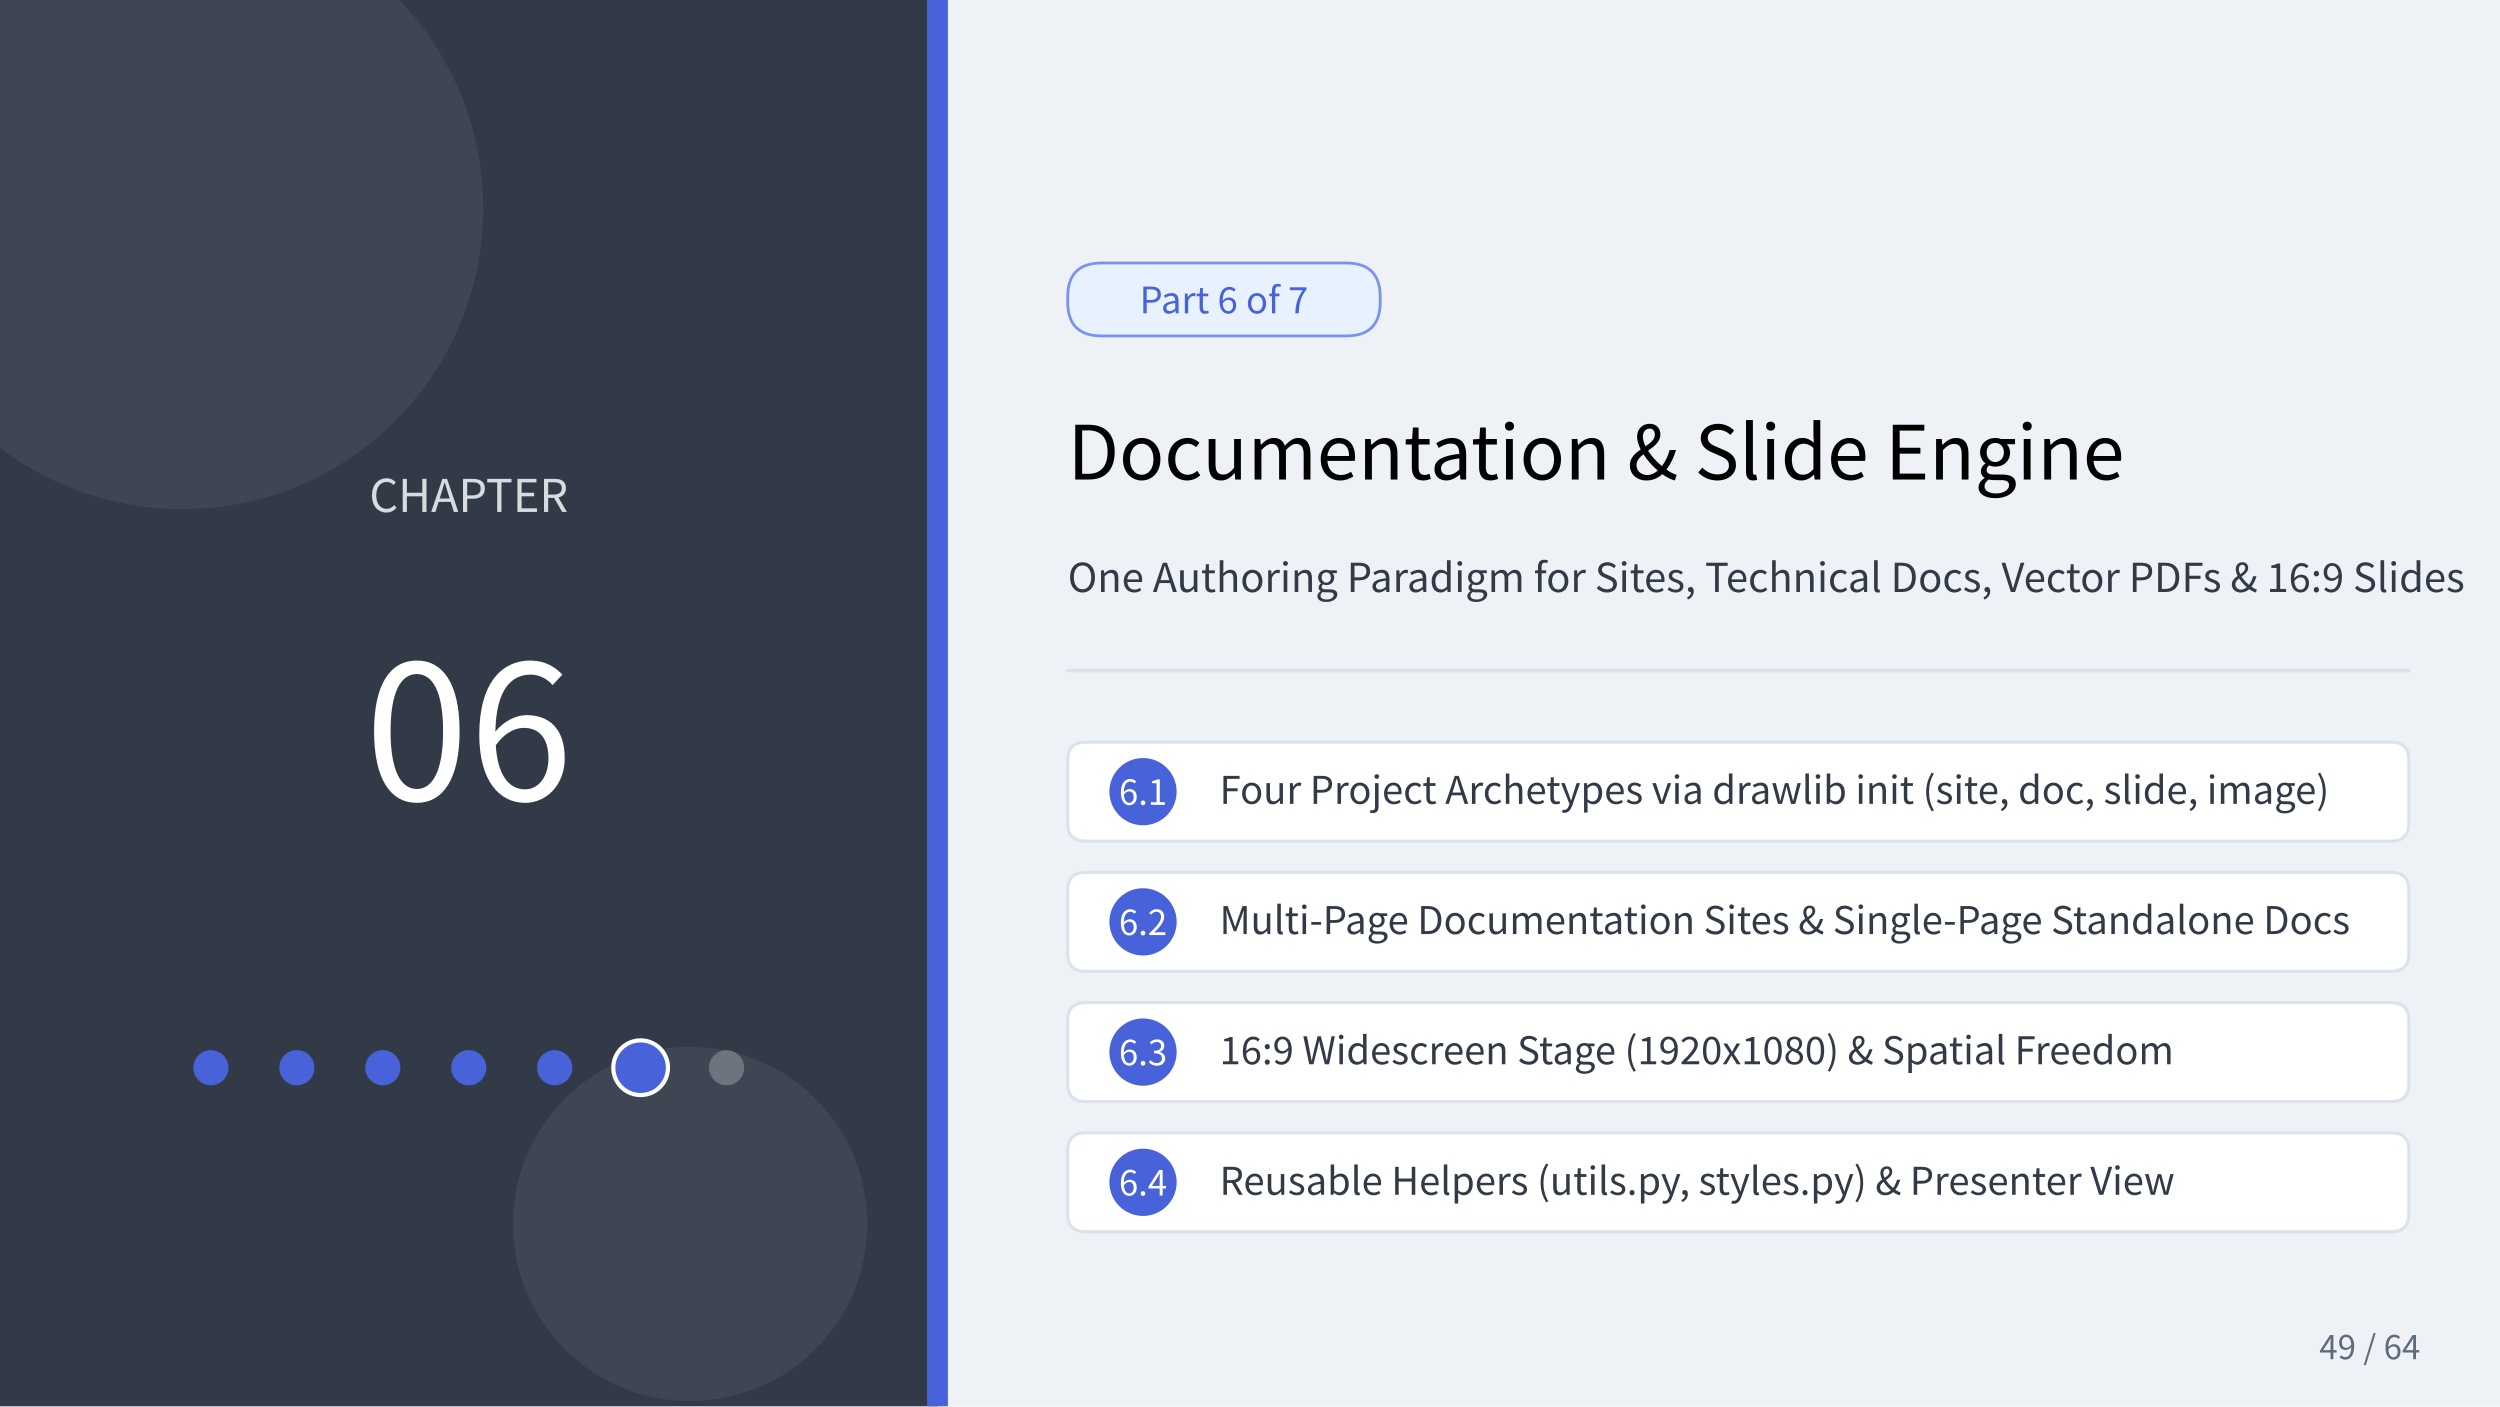
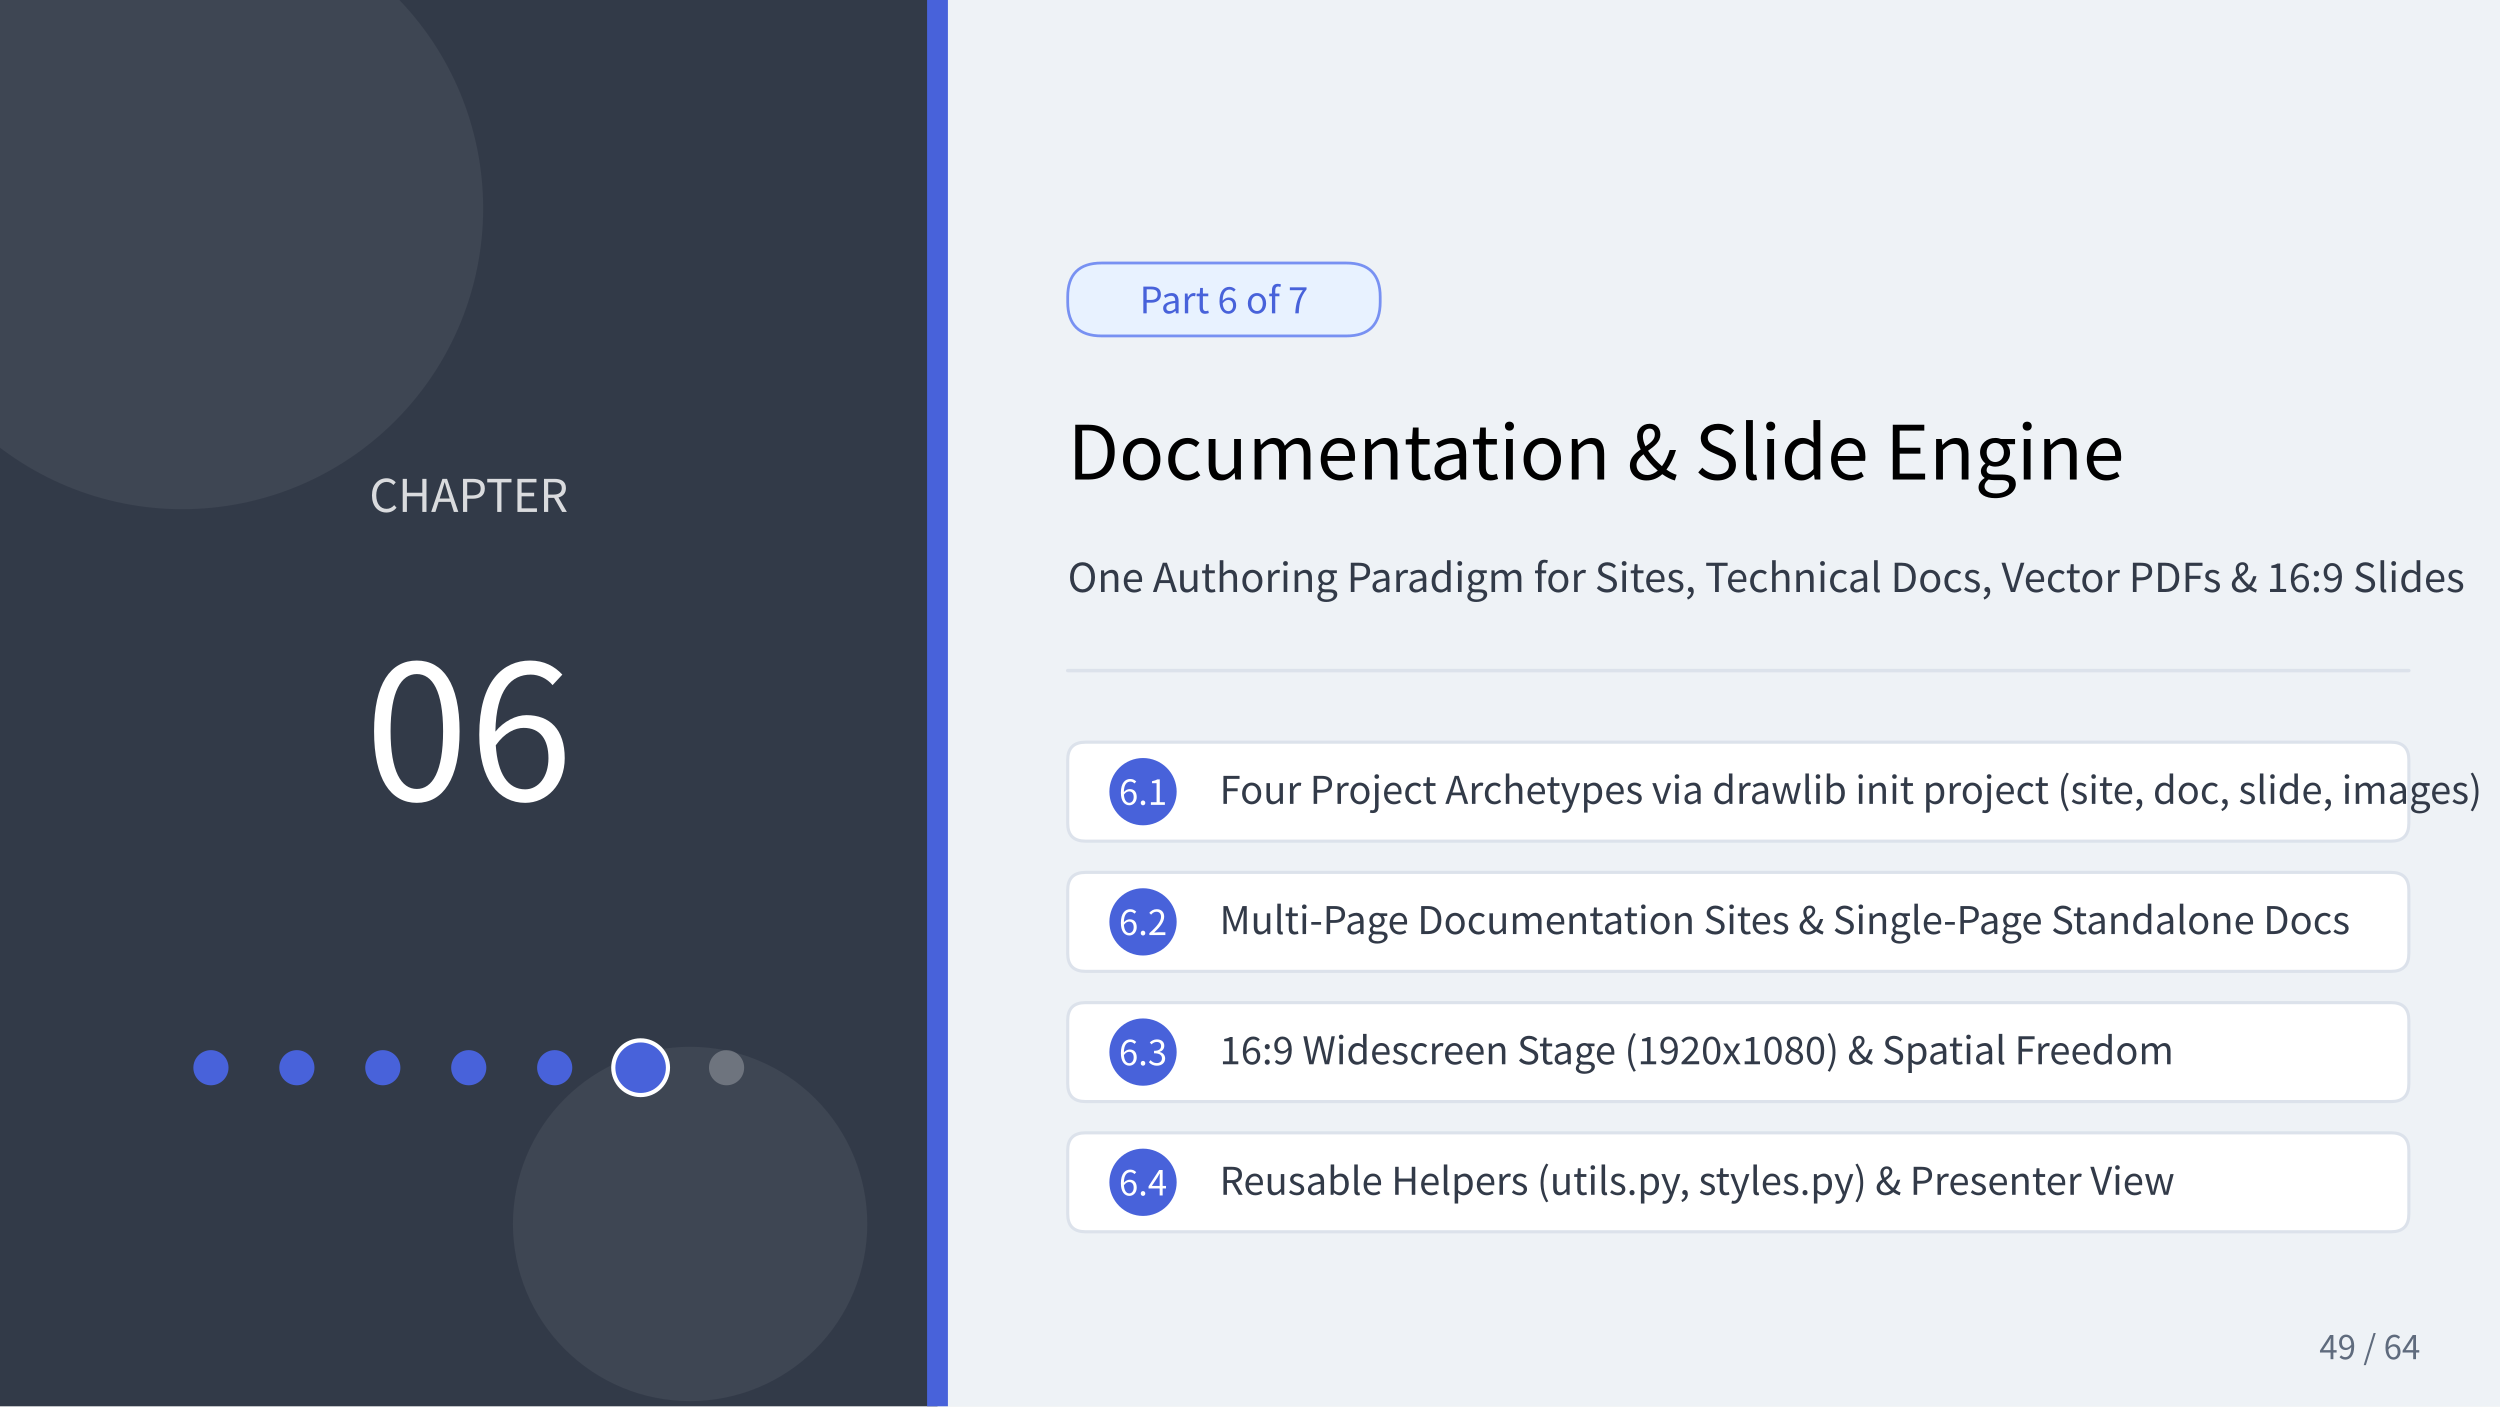
<svg xmlns="http://www.w3.org/2000/svg" width="720pt" height="405pt" viewBox="0 0 720 405" version="1.1">
  <defs>
    <style type="text/css">*{stroke-linejoin: round; stroke-linecap: butt}</style>
  </defs>
  <g id="figure_1">
    <g id="patch_1">
      <path d="M 0 405  L 720 405  L 720 0  L 0 0  z " style="fill: #ffffff" />
    </g>
    <g id="axes_1">
      <g id="patch_2">
        <path d="M 270 405  L 270 0  L 720 0  L 720 405  z " clip-path="url(#p6494dea2b6)" style="fill: #eef2f6" />
      </g>
      <g id="patch_3">
        <path d="M 0 405  L 0 0  L 270 0  L 270 405  z " clip-path="url(#p6494dea2b6)" style="fill: #323a48" />
      </g>
      <g id="patch_4">
        <path d="M 52.5 146.25  C 75.374 146.25 97.314 137.162 113.488 120.988  C 129.662 104.814 138.75 82.874 138.75 60  C 138.75 37.126 129.662 15.186 113.488 -0.988  C 97.314 -17.162 75.374 -26.25 52.5 -26.25  C 29.626 -26.25 7.686 -17.162 -8.488 -0.988  C -24.662 15.186 -33.75 37.126 -33.75 60  C -33.75 82.874 -24.662 104.814 -8.488 120.988  C 7.686 137.162 29.626 146.25 52.5 146.25  z " clip-path="url(#p6494dea2b6)" style="fill: #ffffff; opacity: 0.06; stroke: #ffffff; stroke-width: 0.8; stroke-linejoin: miter" />
      </g>
      <g id="patch_5">
        <path d="M 198.75 403.125  C 212.176 403.125 225.054 397.791 234.547 388.297  C 244.041 378.804 249.375 365.926 249.375 352.5  C 249.375 339.074 244.041 326.196 234.547 316.703  C 225.054 307.209 212.176 301.875 198.75 301.875  C 185.324 301.875 172.446 307.209 162.953 316.703  C 153.459 326.196 148.125 339.074 148.125 352.5  C 148.125 365.926 153.459 378.804 162.953 388.297  C 172.446 397.791 185.324 403.125 198.75 403.125  z " clip-path="url(#p6494dea2b6)" style="fill: #ffffff; opacity: 0.06; stroke: #ffffff; stroke-width: 0.8; stroke-linejoin: miter" />
      </g>
      <g id="patch_6">
        <path d="M 267 405  L 267 0  L 273 0  L 273 405  z " clip-path="url(#p6494dea2b6)" style="fill: #4862da" />
      </g>
      <g id="text_1">
        <g clip-path="url(#p6494dea2b6)">
          <text style="font-size: 13px; font-family: 'drawlib-cjk-japanese-noto-sans-bold', 'Noto Sans CJK JP'; text-anchor: middle; fill: #ffffff; opacity: 0.82" x="135" y="147.44" transform="rotate(-0 135 147.44)">CHAPTER</text>
        </g>
      </g>
      <g id="text_2">
        <g clip-path="url(#p6494dea2b6)">
          <text style="font-size: 54px; font-family: 'drawlib-cjk-japanese-noto-sans-bold', 'Noto Sans CJK JP'; text-anchor: middle; fill: #ffffff" x="135" y="230.52" transform="rotate(-0 135 230.52)">06</text>
        </g>
      </g>
      <g id="patch_7">
        <path d="M 60.75 312.562  C 62.093 312.562 63.38 312.029 64.33 311.08  C 65.279 310.13 65.812 308.843 65.812 307.5  C 65.812 306.157 65.279 304.87 64.33 303.92  C 63.38 302.971 62.093 302.438 60.75 302.438  C 59.407 302.438 58.12 302.971 57.17 303.92  C 56.221 304.87 55.688 306.157 55.688 307.5  C 55.688 308.843 56.221 310.13 57.17 311.08  C 58.12 312.029 59.407 312.562 60.75 312.562  z " clip-path="url(#p6494dea2b6)" style="fill: #4862da" />
      </g>
      <g id="patch_8">
        <path d="M 85.5 312.562  C 86.843 312.562 88.13 312.029 89.08 311.08  C 90.029 310.13 90.562 308.843 90.562 307.5  C 90.562 306.157 90.029 304.87 89.08 303.92  C 88.13 302.971 86.843 302.438 85.5 302.438  C 84.157 302.438 82.87 302.971 81.92 303.92  C 80.971 304.87 80.438 306.157 80.438 307.5  C 80.438 308.843 80.971 310.13 81.92 311.08  C 82.87 312.029 84.157 312.562 85.5 312.562  z " clip-path="url(#p6494dea2b6)" style="fill: #4862da" />
      </g>
      <g id="patch_9">
        <path d="M 110.25 312.562  C 111.593 312.562 112.88 312.029 113.83 311.08  C 114.779 310.13 115.312 308.843 115.312 307.5  C 115.312 306.157 114.779 304.87 113.83 303.92  C 112.88 302.971 111.593 302.438 110.25 302.438  C 108.907 302.438 107.62 302.971 106.67 303.92  C 105.721 304.87 105.188 306.157 105.188 307.5  C 105.188 308.843 105.721 310.13 106.67 311.08  C 107.62 312.029 108.907 312.562 110.25 312.562  z " clip-path="url(#p6494dea2b6)" style="fill: #4862da" />
      </g>
      <g id="patch_10">
        <path d="M 135 312.562  C 136.343 312.562 137.63 312.029 138.58 311.08  C 139.529 310.13 140.062 308.843 140.062 307.5  C 140.062 306.157 139.529 304.87 138.58 303.92  C 137.63 302.971 136.343 302.438 135 302.438  C 133.657 302.438 132.37 302.971 131.42 303.92  C 130.471 304.87 129.938 306.157 129.938 307.5  C 129.938 308.843 130.471 310.13 131.42 311.08  C 132.37 312.029 133.657 312.562 135 312.562  z " clip-path="url(#p6494dea2b6)" style="fill: #4862da" />
      </g>
      <g id="patch_11">
        <path d="M 159.75 312.562  C 161.093 312.562 162.38 312.029 163.33 311.08  C 164.279 310.13 164.812 308.843 164.812 307.5  C 164.812 306.157 164.279 304.87 163.33 303.92  C 162.38 302.971 161.093 302.438 159.75 302.438  C 158.407 302.438 157.12 302.971 156.17 303.92  C 155.221 304.87 154.688 306.157 154.688 307.5  C 154.688 308.843 155.221 310.13 156.17 311.08  C 157.12 312.029 158.407 312.562 159.75 312.562  z " clip-path="url(#p6494dea2b6)" style="fill: #4862da" />
      </g>
      <g id="patch_12">
        <path d="M 184.5 315.375  C 186.588 315.375 188.592 314.545 190.068 313.068  C 191.545 311.592 192.375 309.588 192.375 307.5  C 192.375 305.412 191.545 303.408 190.068 301.932  C 188.592 300.455 186.588 299.625 184.5 299.625  C 182.412 299.625 180.408 300.455 178.932 301.932  C 177.455 303.408 176.625 305.412 176.625 307.5  C 176.625 309.588 177.455 311.592 178.932 313.068  C 180.408 314.545 182.412 315.375 184.5 315.375  z " clip-path="url(#p6494dea2b6)" style="fill: #4862da; stroke: #ffffff; stroke-width: 1.2; stroke-linejoin: miter" />
      </g>
      <g id="patch_13">
        <path d="M 209.25 312.562  C 210.593 312.562 211.88 312.029 212.83 311.08  C 213.779 310.13 214.312 308.843 214.312 307.5  C 214.312 306.157 213.779 304.87 212.83 303.92  C 211.88 302.971 210.593 302.438 209.25 302.438  C 207.907 302.438 206.62 302.971 205.67 303.92  C 204.721 304.87 204.188 306.157 204.188 307.5  C 204.188 308.843 204.721 310.13 205.67 311.08  C 206.62 312.029 207.907 312.562 209.25 312.562  z " clip-path="url(#p6494dea2b6)" style="fill: #ffffff; opacity: 0.25" />
      </g>
      <g id="patch_14">
        <path d="M 352.5 96.75  L 317.25 96.75  Q 307.5 96.75 307.5 87  L 307.5 85.5  Q 307.5 75.75 317.25 75.75  L 387.75 75.75  Q 397.5 75.75 397.5 85.5  L 397.5 87  Q 397.5 96.75 387.75 96.75  z " clip-path="url(#p6494dea2b6)" style="fill: #e8f2ff; stroke: #7891f2; stroke-width: 0.8; stroke-linejoin: miter" />
      </g>
      <g id="text_3">
        <g clip-path="url(#p6494dea2b6)">
          <text style="font-size: 10.5px; font-family: 'drawlib-cjk-japanese-noto-sans-bold', 'Noto Sans CJK JP'; text-anchor: middle; fill: #4862da" x="352.5" y="90.24" transform="rotate(-0 352.5 90.24)">Part 6 of 7</text>
        </g>
      </g>
      <g id="text_4">
        <g clip-path="url(#p6494dea2b6)">
          <text style="font-size: 21.5px; font-family: 'drawlib-cjk-japanese-noto-sans-bold', 'Noto Sans CJK JP'; text-anchor: start" x="307.5" y="138.098" transform="rotate(-0 307.5 138.0981)">Documentation &amp; Slide Engine</text>
        </g>
      </g>
      <g id="text_5">
        <g clip-path="url(#p6494dea2b6)">
          <text style="font-size: 11.5px; font-family: 'drawlib-cjk-japanese-noto-sans-regular', 'Noto Sans CJK JP'; text-anchor: start; fill: #323a48" x="307.5" y="170.498" transform="rotate(-0 307.5 170.4975)">One Authoring Paradigm for Sites, Technical Docs, Vector PDFs &amp; 16:9 Slides</text>
        </g>
      </g>
      <g id="patch_15">
        <path d="M 307.5 193.125  L 693.75 193.125  " clip-path="url(#p6494dea2b6)" style="fill: none; stroke: #dce2eb; stroke-linecap: round" />
      </g>
      <g id="patch_16">
        <path d="M 500.625 242.25  L 312.63 242.25  Q 307.5 242.25 307.5 237.12  L 307.5 218.88  Q 307.5 213.75 312.63 213.75  L 688.62 213.75  Q 693.75 213.75 693.75 218.88  L 693.75 237.12  Q 693.75 242.25 688.62 242.25  z " clip-path="url(#p6494dea2b6)" style="fill: #ffffff; stroke: #dce2eb; stroke-width: 0.9; stroke-linejoin: miter" />
      </g>
      <g id="patch_17">
        <path d="M 329.19 237.69  C 331.76 237.69 334.225 236.669 336.042 234.852  C 337.859 233.035 338.88 230.57 338.88 228  C 338.88 225.43 337.859 222.965 336.042 221.148  C 334.225 219.331 331.76 218.31 329.19 218.31  C 326.62 218.31 324.155 219.331 322.338 221.148  C 320.521 222.965 319.5 225.43 319.5 228  C 319.5 230.57 320.521 233.035 322.338 234.852  C 324.155 236.669 326.62 237.69 329.19 237.69  z " clip-path="url(#p6494dea2b6)" style="fill: #4862da" />
      </g>
      <g id="text_6">
        <g clip-path="url(#p6494dea2b6)">
          <text style="font-size: 10px; font-family: 'drawlib-cjk-japanese-noto-sans-bold', 'Noto Sans CJK JP'; text-anchor: middle; fill: #ffffff" x="329.19" y="231.8" transform="rotate(-0 329.19 231.8)">6.1</text>
        </g>
      </g>
      <g id="text_7">
        <g clip-path="url(#p6494dea2b6)">
-           <text style="font-size: 11px; font-family: 'drawlib-cjk-japanese-noto-sans-bold', 'Noto Sans CJK JP'; text-anchor: start; fill: #323a48" x="351.24" y="231.504" transform="rotate(-0 351.24 231.5037)">Four Project Archetypes via drawlib init (site, doc, slide, image)</text>
+           <text style="font-size: 11px; font-family: 'drawlib-cjk-japanese-noto-sans-bold', 'Noto Sans CJK JP'; text-anchor: start; fill: #323a48" x="351.24" y="231.504" transform="rotate(-0 351.24 231.5037)">Four Project Archetypes via drawlib init project (site, doc, slide, images)</text>
        </g>
      </g>
      <g id="patch_18">
        <path d="M 500.625 279.75  L 312.63 279.75  Q 307.5 279.75 307.5 274.62  L 307.5 256.38  Q 307.5 251.25 312.63 251.25  L 688.62 251.25  Q 693.75 251.25 693.75 256.38  L 693.75 274.62  Q 693.75 279.75 688.62 279.75  z " clip-path="url(#p6494dea2b6)" style="fill: #ffffff; stroke: #dce2eb; stroke-width: 0.9; stroke-linejoin: miter" />
      </g>
      <g id="patch_19">
        <path d="M 329.19 275.19  C 331.76 275.19 334.225 274.169 336.042 272.352  C 337.859 270.535 338.88 268.07 338.88 265.5  C 338.88 262.93 337.859 260.465 336.042 258.648  C 334.225 256.831 331.76 255.81 329.19 255.81  C 326.62 255.81 324.155 256.831 322.338 258.648  C 320.521 260.465 319.5 262.93 319.5 265.5  C 319.5 268.07 320.521 270.535 322.338 272.352  C 324.155 274.169 326.62 275.19 329.19 275.19  z " clip-path="url(#p6494dea2b6)" style="fill: #4862da" />
      </g>
      <g id="text_8">
        <g clip-path="url(#p6494dea2b6)">
          <text style="font-size: 10px; font-family: 'drawlib-cjk-japanese-noto-sans-bold', 'Noto Sans CJK JP'; text-anchor: middle; fill: #ffffff" x="329.19" y="269.3" transform="rotate(-0 329.19 269.3)">6.2</text>
        </g>
      </g>
      <g id="text_9">
        <g clip-path="url(#p6494dea2b6)">
          <text style="font-size: 11px; font-family: 'drawlib-cjk-japanese-noto-sans-bold', 'Noto Sans CJK JP'; text-anchor: start; fill: #323a48" x="351.24" y="269.004" transform="rotate(-0 351.24 269.0037)">Multi-Page Documentation Sites &amp; Single-Page Standalone Docs</text>
        </g>
      </g>
      <g id="patch_20">
        <path d="M 500.625 317.25  L 312.63 317.25  Q 307.5 317.25 307.5 312.12  L 307.5 293.88  Q 307.5 288.75 312.63 288.75  L 688.62 288.75  Q 693.75 288.75 693.75 293.88  L 693.75 312.12  Q 693.75 317.25 688.62 317.25  z " clip-path="url(#p6494dea2b6)" style="fill: #ffffff; stroke: #dce2eb; stroke-width: 0.9; stroke-linejoin: miter" />
      </g>
      <g id="patch_21">
        <path d="M 329.19 312.69  C 331.76 312.69 334.225 311.669 336.042 309.852  C 337.859 308.035 338.88 305.57 338.88 303  C 338.88 300.43 337.859 297.965 336.042 296.148  C 334.225 294.331 331.76 293.31 329.19 293.31  C 326.62 293.31 324.155 294.331 322.338 296.148  C 320.521 297.965 319.5 300.43 319.5 303  C 319.5 305.57 320.521 308.035 322.338 309.852  C 324.155 311.669 326.62 312.69 329.19 312.69  z " clip-path="url(#p6494dea2b6)" style="fill: #4862da" />
      </g>
      <g id="text_10">
        <g clip-path="url(#p6494dea2b6)">
          <text style="font-size: 10px; font-family: 'drawlib-cjk-japanese-noto-sans-bold', 'Noto Sans CJK JP'; text-anchor: middle; fill: #ffffff" x="329.19" y="306.8" transform="rotate(-0 329.19 306.8)">6.3</text>
        </g>
      </g>
      <g id="text_11">
        <g clip-path="url(#p6494dea2b6)">
          <text style="font-size: 11px; font-family: 'drawlib-cjk-japanese-noto-sans-bold', 'Noto Sans CJK JP'; text-anchor: start; fill: #323a48" x="351.24" y="306.504" transform="rotate(-0 351.24 306.5037)">16:9 Widescreen Stage (1920x1080) &amp; Spatial Freedom</text>
        </g>
      </g>
      <g id="patch_22">
        <path d="M 500.625 354.75  L 312.63 354.75  Q 307.5 354.75 307.5 349.62  L 307.5 331.38  Q 307.5 326.25 312.63 326.25  L 688.62 326.25  Q 693.75 326.25 693.75 331.38  L 693.75 349.62  Q 693.75 354.75 688.62 354.75  z " clip-path="url(#p6494dea2b6)" style="fill: #ffffff; stroke: #dce2eb; stroke-width: 0.9; stroke-linejoin: miter" />
      </g>
      <g id="patch_23">
        <path d="M 329.19 350.19  C 331.76 350.19 334.225 349.169 336.042 347.352  C 337.859 345.535 338.88 343.07 338.88 340.5  C 338.88 337.93 337.859 335.465 336.042 333.648  C 334.225 331.831 331.76 330.81 329.19 330.81  C 326.62 330.81 324.155 331.831 322.338 333.648  C 320.521 335.465 319.5 337.93 319.5 340.5  C 319.5 343.07 320.521 345.535 322.338 347.352  C 324.155 349.169 326.62 350.19 329.19 350.19  z " clip-path="url(#p6494dea2b6)" style="fill: #4862da" />
      </g>
      <g id="text_12">
        <g clip-path="url(#p6494dea2b6)">
          <text style="font-size: 10px; font-family: 'drawlib-cjk-japanese-noto-sans-bold', 'Noto Sans CJK JP'; text-anchor: middle; fill: #ffffff" x="329.19" y="344.3" transform="rotate(-0 329.19 344.3)">6.4</text>
        </g>
      </g>
      <g id="text_13">
        <g clip-path="url(#p6494dea2b6)">
          <text style="font-size: 11px; font-family: 'drawlib-cjk-japanese-noto-sans-bold', 'Noto Sans CJK JP'; text-anchor: start; fill: #323a48" x="351.24" y="344.108" transform="rotate(-0 351.24 344.1077)">Reusable Helpers (utils.py, styles.py) &amp; Presenter View</text>
        </g>
      </g>
      <g id="text_14">
        <g clip-path="url(#p6494dea2b6)">
          <text style="font-size: 9.5px; font-family: 'drawlib-cjk-japanese-noto-sans-regular', 'Noto Sans CJK JP'; text-anchor: middle; fill: #5f6b7d" x="682.5" y="391.454" transform="rotate(-0 682.5 391.4545)">49 / 64</text>
        </g>
      </g>
    </g>
  </g>
  <defs>
    <clipPath id="p6494dea2b6">
      <rect x="0" y="0" width="720" height="405" />
    </clipPath>
  </defs>
</svg>
